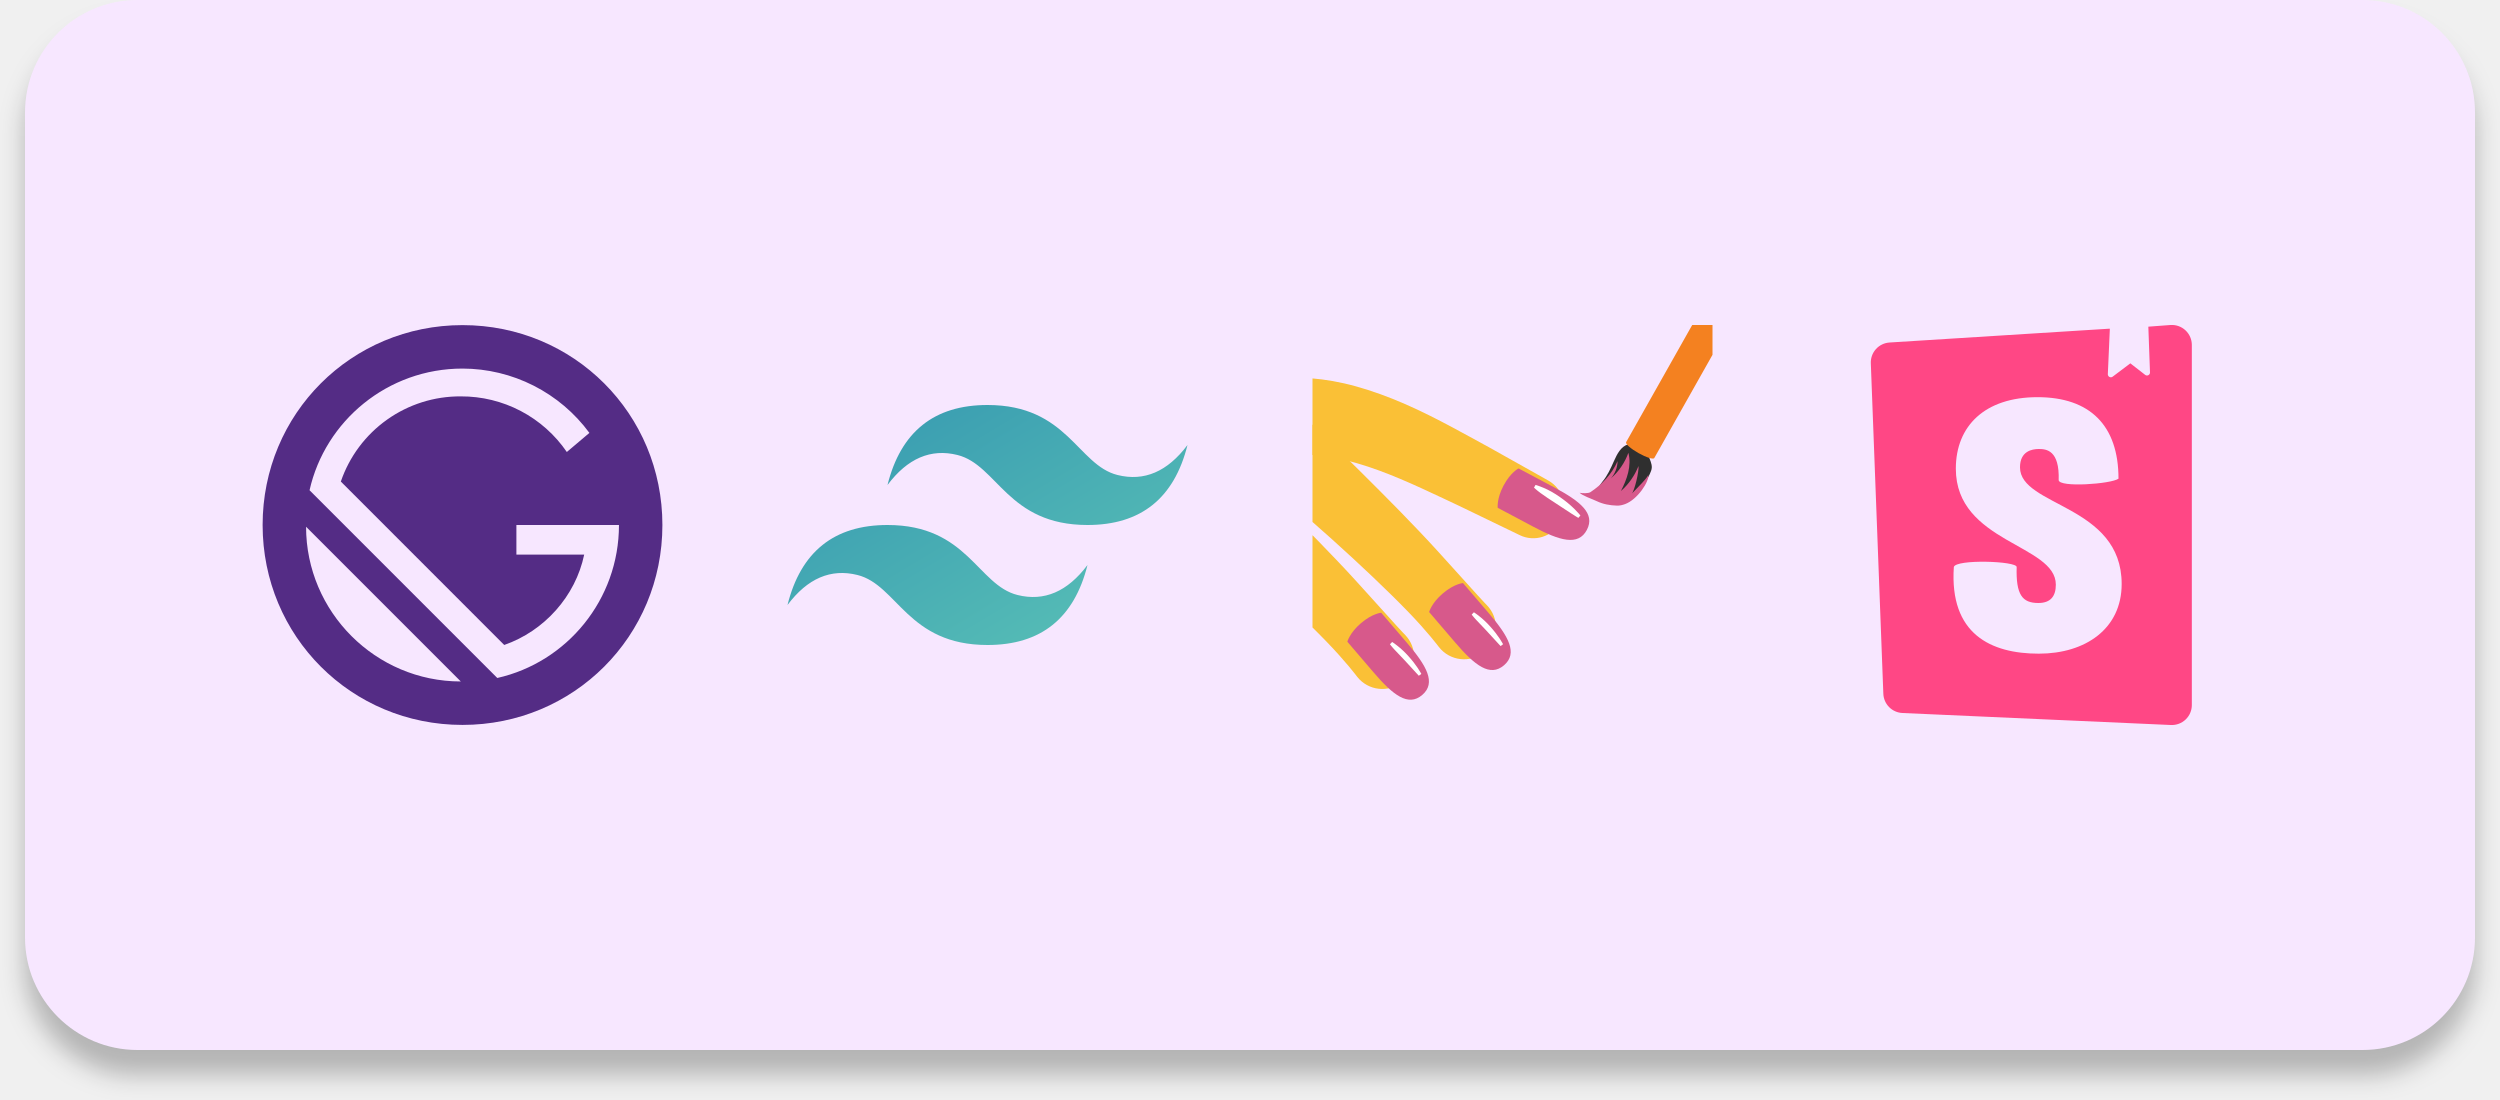
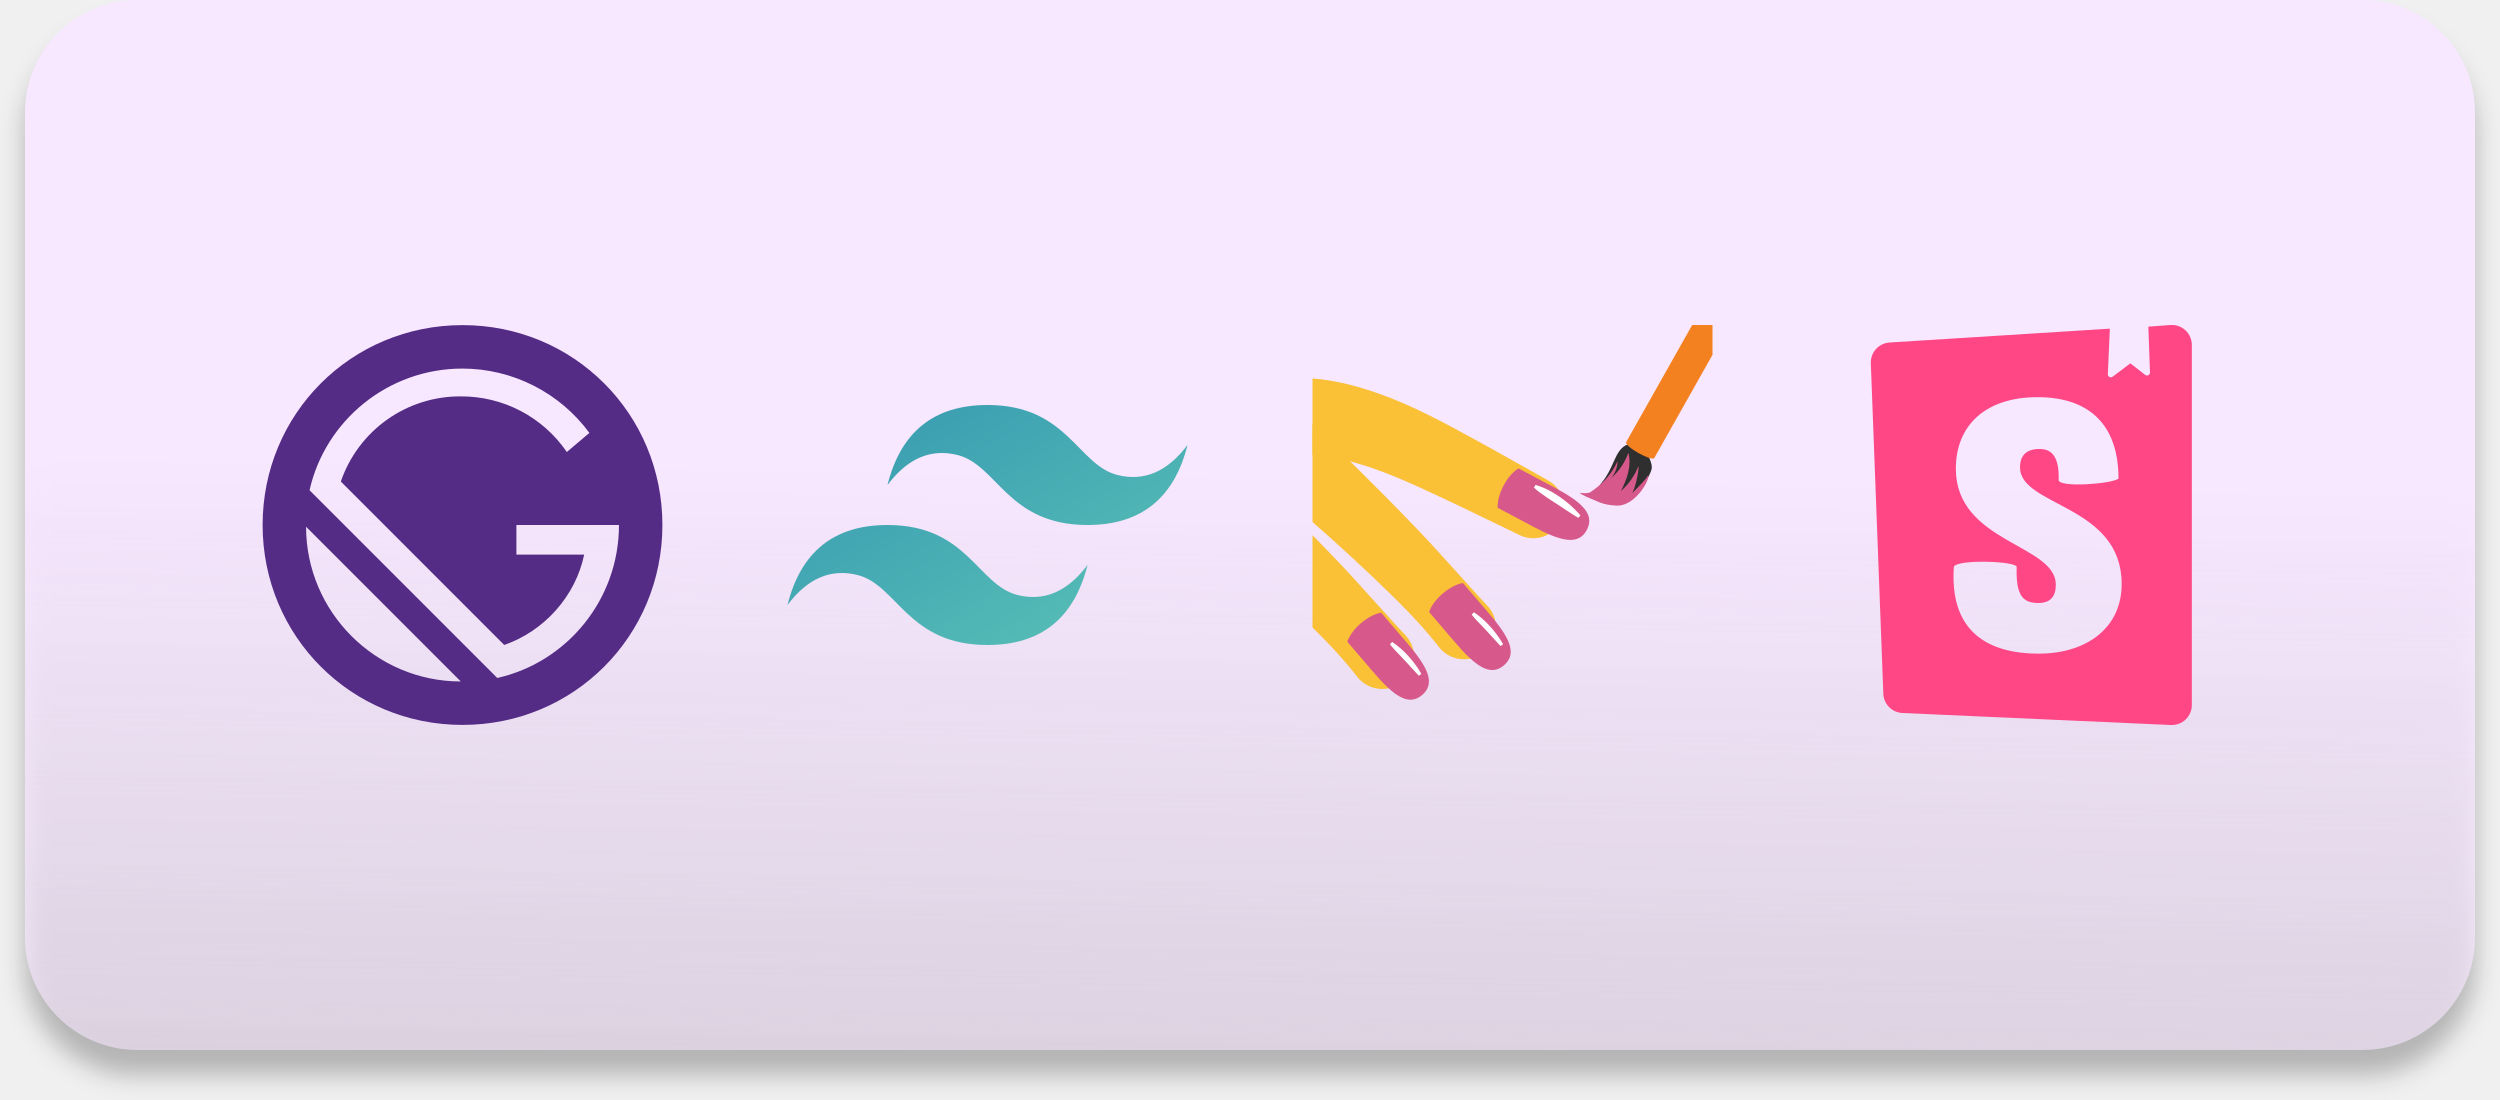
<svg xmlns="http://www.w3.org/2000/svg" width="400" height="176" viewBox="0 0 400 176" fill="none">
  <g filter="url(#filter0_d)">
-     <rect x="4" width="392" height="168" rx="18" fill="#F7E7FF" />
+     <rect x="4" width="392" height="168" rx="18" fill="url(#paint0_linear)" />
  </g>
  <path d="M74.003 52.019C56.203 52.019 42.019 66.203 42.019 84C42.019 101.797 56.203 115.987 74 115.987C91.797 115.987 105.984 101.803 105.984 84.003C105.984 66.203 91.803 52.019 74.003 52.019ZM48.971 84.28L73.725 109.035C60.096 109.035 48.971 97.909 48.971 84.28V84.28ZM79.565 108.477L49.528 78.44C52.027 67.315 62.043 58.971 74 58.971C77.954 58.978 81.85 59.914 85.377 61.702C88.903 63.489 91.961 66.079 94.304 69.264L90.691 72.32C88.806 69.562 86.274 67.309 83.316 65.757C80.359 64.206 77.065 63.404 73.725 63.421C69.502 63.394 65.376 64.695 61.932 67.141C58.488 69.586 55.9 73.052 54.533 77.048L80.677 103.195C87.077 100.968 92.08 95.408 93.472 88.731H82.624V84.003H99.035C99.035 95.963 90.691 105.976 79.565 108.477V108.477Z" fill="#542C85" />
  <g clip-path="url(#clip0)">
    <path d="M337.573 52.64L337.253 59.867C337.249 59.958 337.272 60.049 337.318 60.128C337.364 60.207 337.431 60.271 337.512 60.313C337.594 60.355 337.685 60.373 337.776 60.365C337.867 60.357 337.954 60.323 338.027 60.267L340.853 58.133L343.253 60C343.324 60.047 343.406 60.075 343.49 60.08C343.575 60.086 343.659 60.069 343.735 60.031C343.811 59.993 343.876 59.935 343.922 59.864C343.969 59.793 343.996 59.711 344 59.627L343.733 52.267L347.28 52C347.718 51.971 348.157 52.032 348.57 52.179C348.983 52.327 349.362 52.558 349.682 52.858C350.002 53.158 350.257 53.521 350.431 53.924C350.605 54.327 350.694 54.761 350.693 55.2V112.8C350.694 113.234 350.606 113.664 350.435 114.063C350.265 114.462 350.015 114.822 349.7 115.121C349.386 115.421 349.014 115.653 348.607 115.804C348.2 115.955 347.767 116.022 347.333 116L304.4 114.08C303.593 114.047 302.828 113.709 302.259 113.136C301.69 112.562 301.36 111.794 301.333 110.987L299.333 58.187C299.308 57.766 299.366 57.345 299.504 56.947C299.642 56.549 299.857 56.182 300.137 55.868C300.417 55.553 300.756 55.297 301.135 55.114C301.515 54.93 301.926 54.824 302.347 54.8L337.547 52.587L337.573 52.64V52.64ZM329.387 76.8C329.387 78.053 337.813 77.44 338.96 76.587C338.96 68.053 334.373 63.547 326 63.547C317.6 63.547 312.933 68.133 312.933 74.987C312.933 86.853 328.933 87.067 328.933 93.547C328.933 95.413 328.08 96.48 326.133 96.48C323.573 96.48 322.533 95.173 322.667 90.72C322.667 89.76 312.933 89.44 312.613 90.72C311.893 101.467 318.56 104.587 326.213 104.587C333.653 104.587 339.467 100.613 339.467 93.44C339.467 80.72 323.2 81.067 323.2 74.773C323.2 72.187 325.12 71.84 326.213 71.84C327.413 71.84 329.547 72.027 329.387 76.827V76.8Z" fill="#FF4785" />
  </g>
-   <path fill-rule="evenodd" clip-rule="evenodd" d="M142 77.6C144.133 69.067 149.467 64.8 158 64.8C170.8 64.8 172.4 74.4 178.8 76C183.067 77.067 186.8 75.467 190 71.2C187.867 79.733 182.533 84 174 84C161.2 84 159.6 74.4 153.2 72.8C148.933 71.733 145.2 73.333 142 77.6ZM126 96.8C128.133 88.267 133.467 84 142 84C154.8 84 156.4 93.6 162.8 95.2C167.067 96.267 170.8 94.667 174 90.4C171.867 98.933 166.533 103.2 158 103.2C145.2 103.2 143.6 93.6 137.2 92C132.933 90.933 129.2 92.533 126 96.8Z" fill="url(#paint0_linear)" />
+   <path fill-rule="evenodd" clip-rule="evenodd" d="M142 77.6C144.133 69.067 149.467 64.8 158 64.8C170.8 64.8 172.4 74.4 178.8 76C183.067 77.067 186.8 75.467 190 71.2C187.867 79.733 182.533 84 174 84C161.2 84 159.6 74.4 153.2 72.8C148.933 71.733 145.2 73.333 142 77.6ZM126 96.8C128.133 88.267 133.467 84 142 84C154.8 84 156.4 93.6 162.8 95.2C167.067 96.267 170.8 94.667 174 90.4C171.867 98.933 166.533 103.2 158 103.2C145.2 103.2 143.6 93.6 137.2 92C132.933 90.933 129.2 92.533 126 96.8Z" fill="url(#paint1_linear)" />
  <g clip-path="url(#clip1)">
    <path d="M217.135 108.265C217.135 108.265 217.015 108.11 216.795 107.825C216.565 107.545 216.23 107.13 215.805 106.605C215.38 106.115 214.86 105.515 214.265 104.83C213.66 104.155 212.95 103.39 212.165 102.58C211.38 101.765 210.51 100.9 209.585 99.985C208.66 99.07 207.675 98.115 206.64 97.135C204.58 95.175 202.34 93.11 200.07 91.065C197.8 89.02 195.48 87.01 193.3 85.115C192.205 84.17 191.15 83.255 190.145 82.385C189.645 81.96 189.165 81.545 188.695 81.14C188.25 80.765 187.855 80.445 187.505 80.185C186.795 79.655 186.3 79.375 185.88 79.195C185.465 79.015 185.06 78.9 184.735 78.835C184.41 78.765 184.15 78.74 183.98 78.73C183.805 78.715 183.715 78.715 183.715 78.715C180.255 78.705 177.455 75.89 177.465 72.43C177.475 68.97 180.29 66.17 183.75 66.18C183.97 66.18 184.185 66.19 184.395 66.215L184.98 66.28C184.98 66.28 185.275 66.31 185.82 66.405C186.365 66.5 187.155 66.66 188.13 66.965C189.11 67.27 190.26 67.715 191.515 68.41C192.77 69.095 194.035 70.03 195.115 70.98C195.655 71.455 196.17 71.94 196.645 72.405C197.1 72.85 197.565 73.31 198.05 73.78C199.005 74.715 200.01 75.695 201.05 76.715C202.09 77.74 203.165 78.8 204.26 79.875C205.35 80.96 206.46 82.065 207.565 83.17C209.78 85.385 211.98 87.635 214.015 89.78C215.035 90.85 216.01 91.9 216.925 92.905C217.84 93.915 218.7 94.87 219.5 95.75C221.105 97.525 222.445 99.005 223.38 100.045C223.84 100.54 224.2 100.93 224.45 101.2C224.7 101.46 224.835 101.6 224.835 101.6C226.785 103.63 226.725 106.855 224.695 108.81C222.665 110.765 219.44 110.7 217.485 108.67C217.36 108.54 217.24 108.405 217.135 108.265Z" fill="#FAC036" />
    <path d="M243.185 85.635C243.185 85.635 240.77 84.465 237.14 82.715C236.235 82.275 235.25 81.805 234.215 81.3C233.955 81.175 233.69 81.045 233.425 80.92C233.175 80.805 232.925 80.685 232.67 80.565C232.12 80.305 231.555 80.04 230.985 79.77C228.71 78.7 226.34 77.59 224 76.605C221.66 75.62 219.35 74.765 217.195 74.14C216.11 73.825 215.085 73.565 214.105 73.355C213.17 73.16 212.26 73.015 211.455 72.925C209.835 72.745 208.55 72.755 207.685 72.825C207.25 72.855 206.915 72.895 206.69 72.925C206.465 72.955 206.345 72.97 206.345 72.97L206.26 72.98C202.835 73.44 199.69 71.035 199.23 67.61C198.77 64.185 201.175 61.04 204.6 60.58C204.725 60.565 204.87 60.55 205 60.54C205 60.54 205.215 60.525 205.615 60.495C206.015 60.47 206.605 60.44 207.34 60.44C208.82 60.43 210.9 60.555 213.26 60.975C214.445 61.185 215.675 61.46 216.98 61.825C218.235 62.175 219.545 62.595 220.85 63.065C223.475 64.01 226.135 65.195 228.67 66.455C231.205 67.715 233.62 69.035 235.83 70.245C236.38 70.545 236.92 70.84 237.445 71.13C237.73 71.285 238.01 71.44 238.29 71.59C238.55 71.735 238.805 71.88 239.055 72.02C240.06 72.585 241.01 73.12 241.89 73.61C245.4 75.58 247.74 76.895 247.74 76.895C250.11 78.225 250.955 81.23 249.625 83.605C248.345 85.89 245.505 86.75 243.185 85.635Z" fill="#FAC036" />
    <path d="M242.975 74.95L248.61 77.945C252.86 80.205 255.285 82.165 253.895 84.79C252.51 87.395 249.575 86.53 245.265 84.24C243.625 83.37 242.65 82.85 239.63 81.245C239.63 81.245 239.46 79.78 240.56 77.705C241.71 75.54 242.975 74.95 242.975 74.95Z" fill="#D7598B" />
    <path d="M220.995 98.04L225.145 102.89C228.275 106.545 229.815 109.26 227.555 111.195C225.315 113.11 222.895 111.235 219.725 107.525C218.52 106.115 217.8 105.275 215.575 102.675C215.575 102.675 215.95 101.25 217.74 99.72C219.605 98.125 220.995 98.04 220.995 98.04Z" fill="#D7598B" />
    <path d="M264.285 74.83C264.305 74.505 264.22 74.185 264.12 73.88C263.86 73.085 263.475 72.31 262.855 71.75C262.235 71.19 261.355 70.87 260.545 71.085C259.36 71.395 258.725 72.655 258.23 73.775C257.715 74.945 257.175 76.13 256.355 77.11C255.535 78.09 255.55 79.28 254.275 79.38C255.335 79.92 255.55 79.505 256.61 80.045C256.99 80.24 257.375 80.435 257.79 80.55C259.255 80.96 260.235 80.62 261.31 79.535C262.38 78.455 263.335 77.23 263.965 75.845C264.11 75.525 264.26 75.185 264.285 74.83Z" fill="#2F2F2F" />
    <path d="M252.745 78.845C253.145 78.935 254.135 78.965 254.475 78.74C256.325 77.505 257.935 75.82 258.81 73.775C258.8 74.785 258.41 75.79 257.735 76.545C259 75.45 259.975 74.025 260.54 72.45C261.085 74.505 260.325 76.68 259.345 78.565C260.585 77.48 261.56 76.095 262.16 74.56C262.25 75.485 261.525 78.51 261.09 78.975C261.755 78.275 263.86 76.22 263.71 75.92C263.96 76.98 261.99 79.945 260 80.66C259.585 80.81 259.15 80.915 258.715 80.9C257.59 80.865 256.505 80.675 255.49 80.19C254.75 79.83 253.165 79.315 252.745 78.845Z" fill="#D7598B" />
    <path d="M274 51.495C275.245 52.2 276.135 52.985 275.985 53.25L264.685 73.285C264.535 73.55 263.405 73.195 262.16 72.495C260.915 71.795 260.03 71.01 260.18 70.745L271.48 50.71C271.625 50.44 272.755 50.79 274 51.495Z" fill="#F48120" />
    <path d="M245.69 77.585C245.69 77.585 245.825 77.62 246.055 77.7C246.17 77.735 246.305 77.79 246.465 77.85C246.62 77.905 246.8 77.99 246.975 78.055C247.35 78.21 247.795 78.425 248.24 78.675C248.69 78.93 249.155 79.22 249.605 79.54C250.06 79.85 250.49 80.19 250.89 80.515C251.285 80.845 251.64 81.17 251.935 81.46C252.525 82.04 252.865 82.48 252.865 82.48L252.535 82.86C252.535 82.86 252.06 82.585 251.385 82.145C250.715 81.705 249.82 81.12 248.93 80.535C248.48 80.245 248.04 79.955 247.625 79.68C247.21 79.4 246.835 79.135 246.5 78.895C246.32 78.76 246.18 78.66 246.05 78.55C245.92 78.445 245.805 78.355 245.72 78.275C245.54 78.12 245.44 78.02 245.44 78.02L245.69 77.585Z" fill="white" />
    <path d="M222.745 102.715C222.745 102.715 222.835 102.775 222.995 102.885C223.07 102.94 223.165 103.01 223.27 103.085C223.375 103.165 223.49 103.255 223.615 103.35C224.13 103.75 224.78 104.345 225.36 105C225.95 105.65 226.485 106.345 226.845 106.89C227.205 107.44 227.415 107.825 227.415 107.825L227.01 108.12C227.01 108.12 226.72 107.805 226.285 107.33C225.855 106.855 225.285 106.225 224.705 105.61C224.12 104.995 223.535 104.375 223.095 103.915C222.975 103.785 222.885 103.685 222.795 103.58C222.71 103.48 222.635 103.39 222.575 103.32C222.455 103.17 222.39 103.085 222.39 103.085L222.745 102.715Z" fill="white" />
    <path d="M230.22 103.515C230.22 103.515 230.1 103.36 229.88 103.075C229.65 102.795 229.315 102.38 228.89 101.855C228.465 101.365 227.945 100.765 227.35 100.08C226.745 99.405 226.035 98.64 225.25 97.83C224.465 97.015 223.595 96.15 222.67 95.235C221.745 94.32 220.76 93.365 219.725 92.385C217.665 90.425 215.425 88.36 213.155 86.315C210.885 84.27 208.565 82.26 206.385 80.365C205.29 79.42 204.235 78.505 203.23 77.635C202.73 77.21 202.25 76.795 201.78 76.39C201.335 76.015 200.94 75.695 200.59 75.435C199.88 74.905 199.385 74.625 198.965 74.445C198.55 74.265 198.145 74.15 197.82 74.085C197.495 74.015 197.235 73.99 197.065 73.98C196.89 73.965 196.8 73.965 196.8 73.965C193.34 73.955 190.54 71.14 190.55 67.68C190.56 64.22 193.375 61.42 196.835 61.43C197.055 61.43 197.27 61.44 197.48 61.465L198.065 61.53C198.065 61.53 198.36 61.56 198.905 61.655C199.45 61.75 200.24 61.91 201.215 62.215C202.195 62.52 203.345 62.965 204.6 63.66C205.855 64.345 207.12 65.28 208.2 66.23C208.74 66.705 209.255 67.19 209.73 67.655C210.185 68.1 210.65 68.56 211.135 69.03C212.09 69.965 213.095 70.945 214.135 71.965C215.175 72.99 216.25 74.05 217.345 75.125C218.435 76.21 219.545 77.315 220.65 78.42C222.865 80.635 225.065 82.885 227.1 85.03C228.12 86.1 229.095 87.15 230.01 88.155C230.925 89.165 231.785 90.12 232.585 91C234.19 92.775 235.53 94.255 236.465 95.295C236.925 95.79 237.285 96.18 237.535 96.45C237.785 96.71 237.92 96.85 237.92 96.85C239.87 98.88 239.81 102.105 237.78 104.06C235.75 106.015 232.525 105.95 230.57 103.92C230.445 103.79 230.325 103.655 230.22 103.515Z" fill="#FAC036" />
    <path d="M234.08 93.29L238.23 98.14C241.36 101.795 242.9 104.51 240.64 106.445C238.4 108.36 235.98 106.485 232.81 102.775C231.605 101.365 230.885 100.525 228.66 97.925C228.66 97.925 229.035 96.5 230.825 94.97C232.69 93.375 234.08 93.29 234.08 93.29Z" fill="#D7598B" />
    <path d="M235.825 97.965C235.825 97.965 235.915 98.025 236.075 98.135C236.15 98.19 236.245 98.26 236.35 98.335C236.455 98.415 236.57 98.505 236.695 98.6C237.21 99 237.86 99.595 238.44 100.25C239.03 100.9 239.565 101.595 239.925 102.14C240.285 102.69 240.495 103.075 240.495 103.075L240.09 103.37C240.09 103.37 239.8 103.055 239.365 102.58C238.935 102.105 238.365 101.475 237.785 100.86C237.2 100.245 236.615 99.625 236.175 99.165C236.055 99.035 235.965 98.935 235.875 98.83C235.79 98.73 235.715 98.64 235.655 98.57C235.535 98.42 235.47 98.335 235.47 98.335L235.825 97.965Z" fill="white" />
  </g>
  <defs>
    <filter id="filter0_d" x="0" y="0" width="400" height="176" filterUnits="userSpaceOnUse" color-interpolation-filters="sRGB">
      <feFlood flood-opacity="0" result="BackgroundImageFix" />
      <feColorMatrix in="SourceAlpha" type="matrix" values="0 0 0 0 0 0 0 0 0 0 0 0 0 0 0 0 0 0 127 0" />
      <feOffset dy="4" />
      <feGaussianBlur stdDeviation="2" />
      <feColorMatrix type="matrix" values="0 0 0 0 0 0 0 0 0 0 0 0 0 0 0 0 0 0 0.25 0" />
      <feBlend mode="normal" in2="BackgroundImageFix" result="effect1_dropShadow" />
      <feBlend mode="normal" in="SourceGraphic" in2="effect1_dropShadow" result="shape" />
    </filter>
-     <linearGradient id="paint0_linear" x1="126" y1="30.667" x2="190" y2="137.333" gradientUnits="userSpaceOnUse">
+     <linearGradient id="paint0_linear" x1="114.5" y1="74" x2="111" y2="302" gradientUnits="userSpaceOnUse">
+       <stop stop-color="#F7E7FF" />
+       <stop offset="1" stop-color="#F7E7FF" stop-opacity="0" />
+     </linearGradient>
+     <linearGradient id="paint1_linear" x1="126" y1="30.667" x2="190" y2="137.333" gradientUnits="userSpaceOnUse">
      <stop stop-color="#2383AE" />
      <stop offset="1" stop-color="#6DD7B9" />
    </linearGradient>
    <clipPath id="clip0">
      <rect width="64" height="64" fill="white" transform="translate(294 52)" />
    </clipPath>
    <clipPath id="clip1">
      <rect width="64" height="64" fill="white" transform="translate(210 52)" />
    </clipPath>
  </defs>
</svg>
